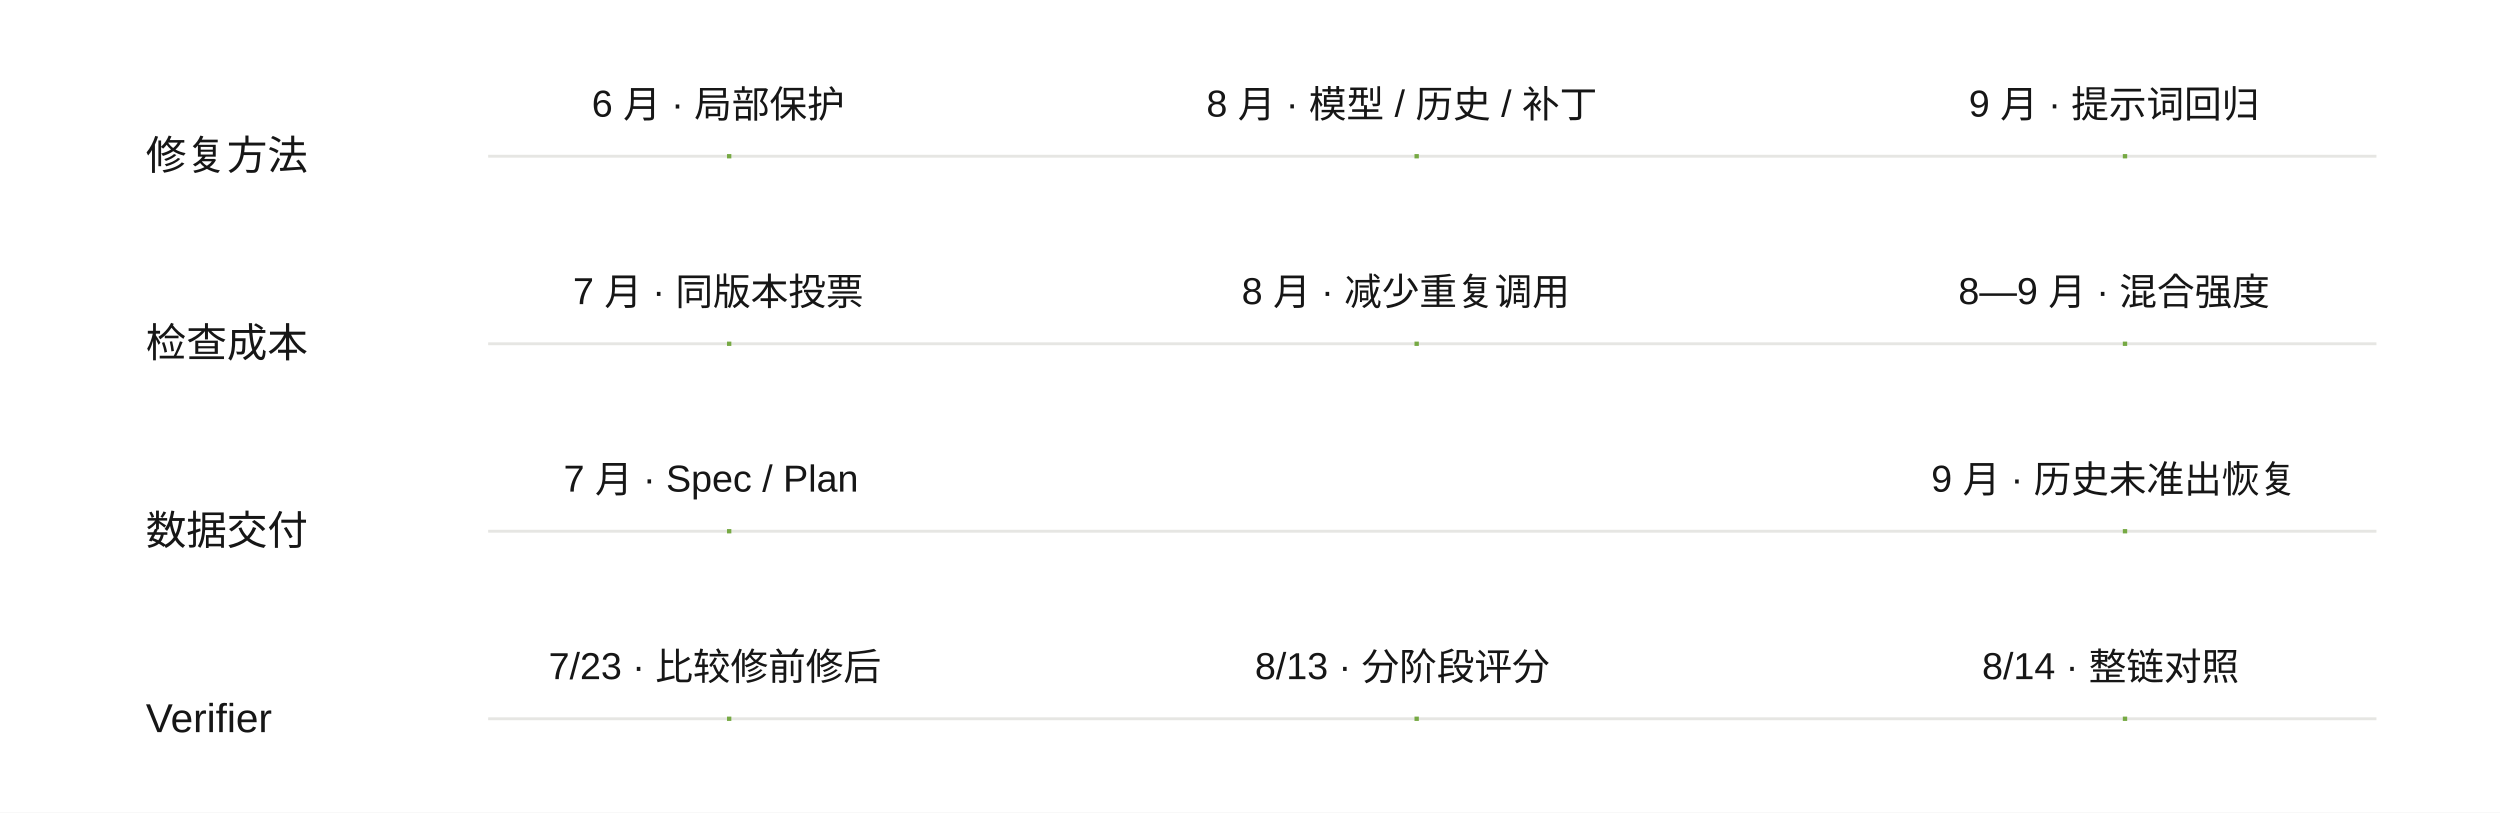
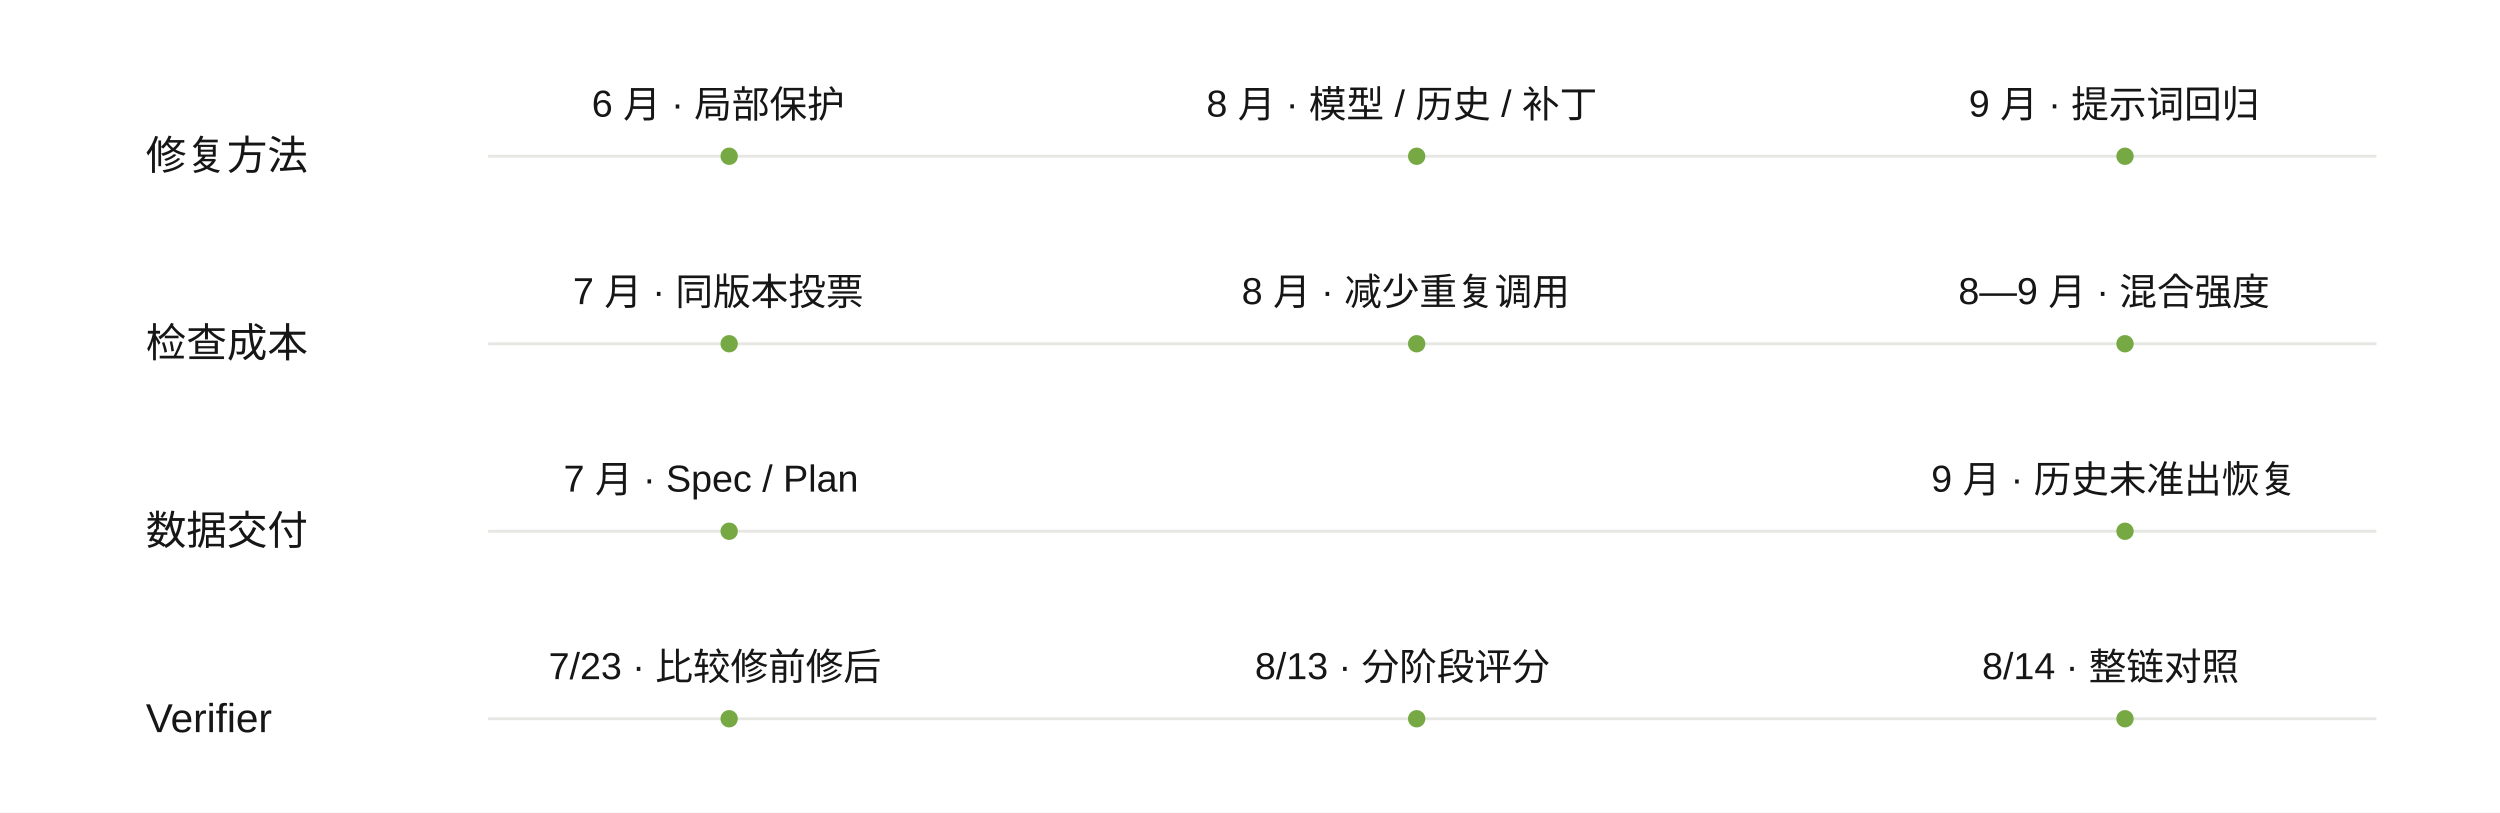
<svg xmlns="http://www.w3.org/2000/svg" xmlns:xlink="http://www.w3.org/1999/xlink" width="864pt" height="280.8pt" viewBox="0 0 864 280.8" version="1.1" lang="zh">
  <defs>
+     <path id="m8094eb55f6" d="M 0 2.5  C 0.663 2.5 1.299 2.237 1.768 1.768  C 2.237 1.299 2.5 0.663 2.5 0  C 2.5 -0.663 2.237 -1.299 1.768 -1.768  C 1.299 -2.237 0.663 -2.5 0 -2.5  C -0.663 -2.5 -1.299 -2.237 -1.768 -1.768  C -2.237 -1.299 -2.5 -0.663 -2.5 0  C -2.5 0.663 -2.237 1.299 -1.768 1.768  C -1.299 2.237 -0.663 2.5 0 2.5  z " style="stroke: #76a943" />
    <style type="text/css">*{stroke-linejoin: round; stroke-linecap: butt}</style>
  </defs>
  <g id="figure_1">
    <g id="patch_1">
      <path d="M 0 280.8  L 864 280.8  L 864 0  L 0 0  z " style="fill: #ffffff" />
    </g>
    <g id="axes_1">
      <g id="line2d_1">
        <path d="M 169.2 54  L 820.8 54  " clip-path="url(#pbd89be55fe)" style="fill: none; stroke: #e6e6e3; stroke-linecap: square" />
      </g>
      <g id="line2d_2">
        <path d="M 169.2 118.8  L 820.8 118.8  " clip-path="url(#pbd89be55fe)" style="fill: none; stroke: #e6e6e3; stroke-linecap: square" />
      </g>
      <g id="line2d_3">
        <path d="M 169.2 183.6  L 820.8 183.6  " clip-path="url(#pbd89be55fe)" style="fill: none; stroke: #e6e6e3; stroke-linecap: square" />
      </g>
      <g id="line2d_4">
        <path d="M 169.2 248.4  L 820.8 248.4  " clip-path="url(#pbd89be55fe)" style="fill: none; stroke: #e6e6e3; stroke-linecap: square" />
      </g>
      <g id="line2d_5">
        <path d="M 252 54  " clip-path="url(#pbd89be55fe)" style="fill: none; stroke: #76a943; stroke-width: 1.5; stroke-linecap: square" />
        <g clip-path="url(#pbd89be55fe)">
          <use xlink:href="#m8094eb55f6" x="252" y="54" style="fill: #76a943; stroke: #76a943" />
        </g>
      </g>
      <g id="line2d_6">
        <path d="M 489.6 54  " clip-path="url(#pbd89be55fe)" style="fill: none; stroke: #76a943; stroke-width: 1.5; stroke-linecap: square" />
        <g clip-path="url(#pbd89be55fe)">
          <use xlink:href="#m8094eb55f6" x="489.6" y="54" style="fill: #76a943; stroke: #76a943" />
        </g>
      </g>
      <g id="line2d_7">
        <path d="M 734.4 54  " clip-path="url(#pbd89be55fe)" style="fill: none; stroke: #76a943; stroke-width: 1.5; stroke-linecap: square" />
        <g clip-path="url(#pbd89be55fe)">
          <use xlink:href="#m8094eb55f6" x="734.4" y="54" style="fill: #76a943; stroke: #76a943" />
        </g>
      </g>
      <g id="line2d_8">
        <path d="M 252 118.8  " clip-path="url(#pbd89be55fe)" style="fill: none; stroke: #76a943; stroke-width: 1.5; stroke-linecap: square" />
        <g clip-path="url(#pbd89be55fe)">
          <use xlink:href="#m8094eb55f6" x="252" y="118.8" style="fill: #76a943; stroke: #76a943" />
        </g>
      </g>
      <g id="line2d_9">
        <path d="M 489.6 118.8  " clip-path="url(#pbd89be55fe)" style="fill: none; stroke: #76a943; stroke-width: 1.5; stroke-linecap: square" />
        <g clip-path="url(#pbd89be55fe)">
          <use xlink:href="#m8094eb55f6" x="489.6" y="118.8" style="fill: #76a943; stroke: #76a943" />
        </g>
      </g>
      <g id="line2d_10">
        <path d="M 734.4 118.8  " clip-path="url(#pbd89be55fe)" style="fill: none; stroke: #76a943; stroke-width: 1.5; stroke-linecap: square" />
        <g clip-path="url(#pbd89be55fe)">
          <use xlink:href="#m8094eb55f6" x="734.4" y="118.8" style="fill: #76a943; stroke: #76a943" />
        </g>
      </g>
      <g id="line2d_11">
        <path d="M 252 183.6  " clip-path="url(#pbd89be55fe)" style="fill: none; stroke: #76a943; stroke-width: 1.5; stroke-linecap: square" />
        <g clip-path="url(#pbd89be55fe)">
          <use xlink:href="#m8094eb55f6" x="252" y="183.6" style="fill: #76a943; stroke: #76a943" />
        </g>
      </g>
      <g id="line2d_12">
        <path d="M 734.4 183.6  " clip-path="url(#pbd89be55fe)" style="fill: none; stroke: #76a943; stroke-width: 1.5; stroke-linecap: square" />
        <g clip-path="url(#pbd89be55fe)">
          <use xlink:href="#m8094eb55f6" x="734.4" y="183.6" style="fill: #76a943; stroke: #76a943" />
        </g>
      </g>
      <g id="line2d_13">
        <path d="M 252 248.4  " clip-path="url(#pbd89be55fe)" style="fill: none; stroke: #76a943; stroke-width: 1.5; stroke-linecap: square" />
        <g clip-path="url(#pbd89be55fe)">
          <use xlink:href="#m8094eb55f6" x="252" y="248.4" style="fill: #76a943; stroke: #76a943" />
        </g>
      </g>
      <g id="line2d_14">
        <path d="M 489.6 248.4  " clip-path="url(#pbd89be55fe)" style="fill: none; stroke: #76a943; stroke-width: 1.5; stroke-linecap: square" />
        <g clip-path="url(#pbd89be55fe)">
          <use xlink:href="#m8094eb55f6" x="489.6" y="248.4" style="fill: #76a943; stroke: #76a943" />
        </g>
      </g>
      <g id="line2d_15">
        <path d="M 734.4 248.4  " clip-path="url(#pbd89be55fe)" style="fill: none; stroke: #76a943; stroke-width: 1.5; stroke-linecap: square" />
        <g clip-path="url(#pbd89be55fe)">
          <use xlink:href="#m8094eb55f6" x="734.4" y="248.4" style="fill: #76a943; stroke: #76a943" />
        </g>
      </g>
      <g id="text_1">
        <text x="50.4" y="58.633" font-size="14" font-family="Arial, PingFang SC, Hiragino Sans, Microsoft YaHei, sans-serif" fill="#161616">修复方法</text>
      </g>
      <g id="text_2">
        <text x="50.4" y="123.433" font-size="14" font-family="Arial, PingFang SC, Hiragino Sans, Microsoft YaHei, sans-serif" fill="#161616">检查成本</text>
      </g>
      <g id="text_3">
        <text x="50.4" y="188.24" font-size="14" font-family="Arial, PingFang SC, Hiragino Sans, Microsoft YaHei, sans-serif" fill="#161616">数据交付</text>
      </g>
      <g id="text_4">
        <text x="50.4" y="253.033" font-size="14" font-family="Arial, PingFang SC, Hiragino Sans, Microsoft YaHei, sans-serif" fill="#161616">Verifier</text>
      </g>
      <g id="text_5">
        <text x="204.524" y="40.329" font-size="13" font-family="Arial, PingFang SC, Hiragino Sans, Microsoft YaHei, sans-serif" fill="#161616">6 月 · 局部保护</text>
      </g>
      <g id="text_6">
        <text x="416.942" y="40.302" font-size="13" font-family="Arial, PingFang SC, Hiragino Sans, Microsoft YaHei, sans-serif" fill="#161616">8 月 · 模型 / 历史 / 补丁</text>
      </g>
      <g id="text_7">
        <text x="680.424" y="40.302" font-size="13" font-family="Arial, PingFang SC, Hiragino Sans, Microsoft YaHei, sans-serif" fill="#161616">9 月 · 提示词回归</text>
      </g>
      <g id="text_8">
        <text x="198.024" y="105.102" font-size="13" font-family="Arial, PingFang SC, Hiragino Sans, Microsoft YaHei, sans-serif" fill="#161616">7 月 · 同版本投票</text>
      </g>
      <g id="text_9">
        <text x="429.124" y="105.114" font-size="13" font-family="Arial, PingFang SC, Hiragino Sans, Microsoft YaHei, sans-serif" fill="#161616">8 月 · 减少重复调用</text>
      </g>
      <g id="text_10">
        <text x="676.822" y="105.102" font-size="13" font-family="Arial, PingFang SC, Hiragino Sans, Microsoft YaHei, sans-serif" fill="#161616">8—9 月 · 混合强度</text>
      </g>
      <g id="text_11">
        <text x="194.78" y="169.902" font-size="13" font-family="Arial, PingFang SC, Hiragino Sans, Microsoft YaHei, sans-serif" fill="#161616">7 月 · Spec / Plan</text>
      </g>
      <g id="text_12">
        <text x="667.424" y="169.929" font-size="13" font-family="Arial, PingFang SC, Hiragino Sans, Microsoft YaHei, sans-serif" fill="#161616">9 月 · 历史未准出恢复</text>
      </g>
      <g id="text_13">
        <text x="189.605" y="234.702" font-size="13" font-family="Arial, PingFang SC, Hiragino Sans, Microsoft YaHei, sans-serif" fill="#161616">7/23 · 比较修前修后</text>
      </g>
      <g id="text_14">
        <text x="433.705" y="234.702" font-size="13" font-family="Arial, PingFang SC, Hiragino Sans, Microsoft YaHei, sans-serif" fill="#161616">8/13 · 分阶段评分</text>
      </g>
      <g id="text_15">
        <text x="685.005" y="234.702" font-size="13" font-family="Arial, PingFang SC, Hiragino Sans, Microsoft YaHei, sans-serif" fill="#161616">8/14 · 整链对照</text>
      </g>
    </g>
  </g>
  <defs>
    <clipPath id="pbd89be55fe">
      <rect x="0" y="0" width="864" height="280.8" />
    </clipPath>
  </defs>
</svg>
